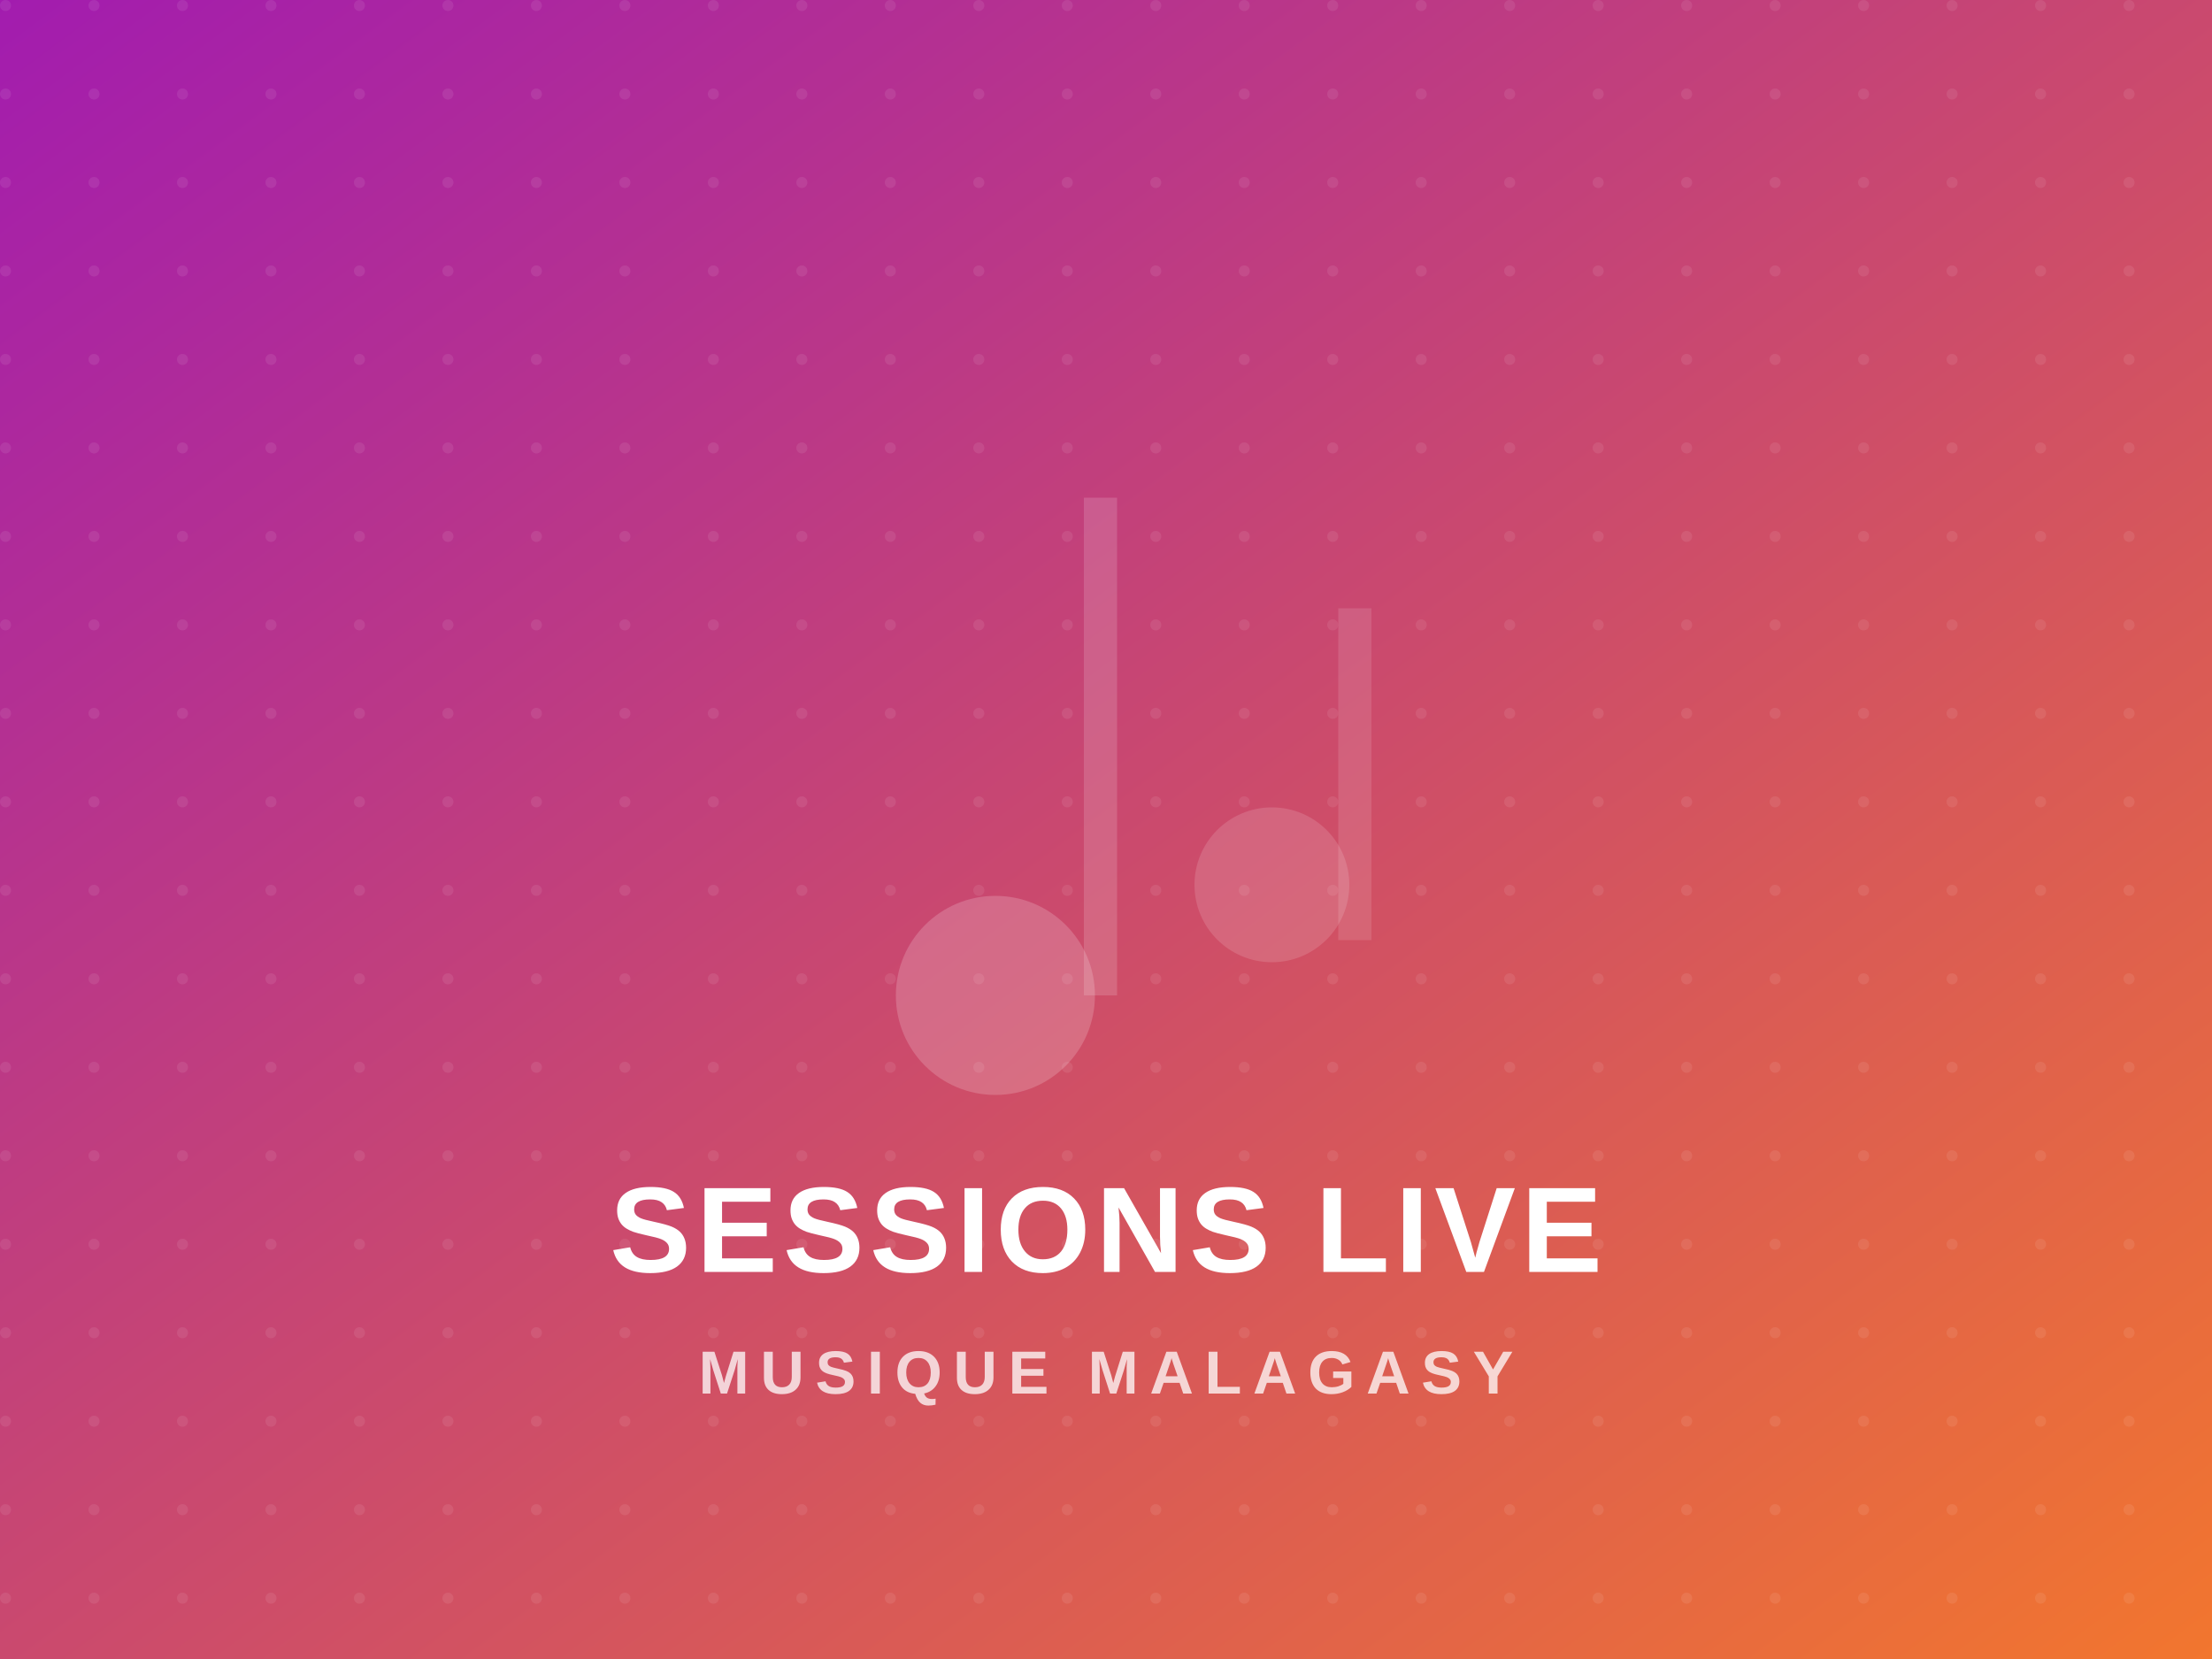
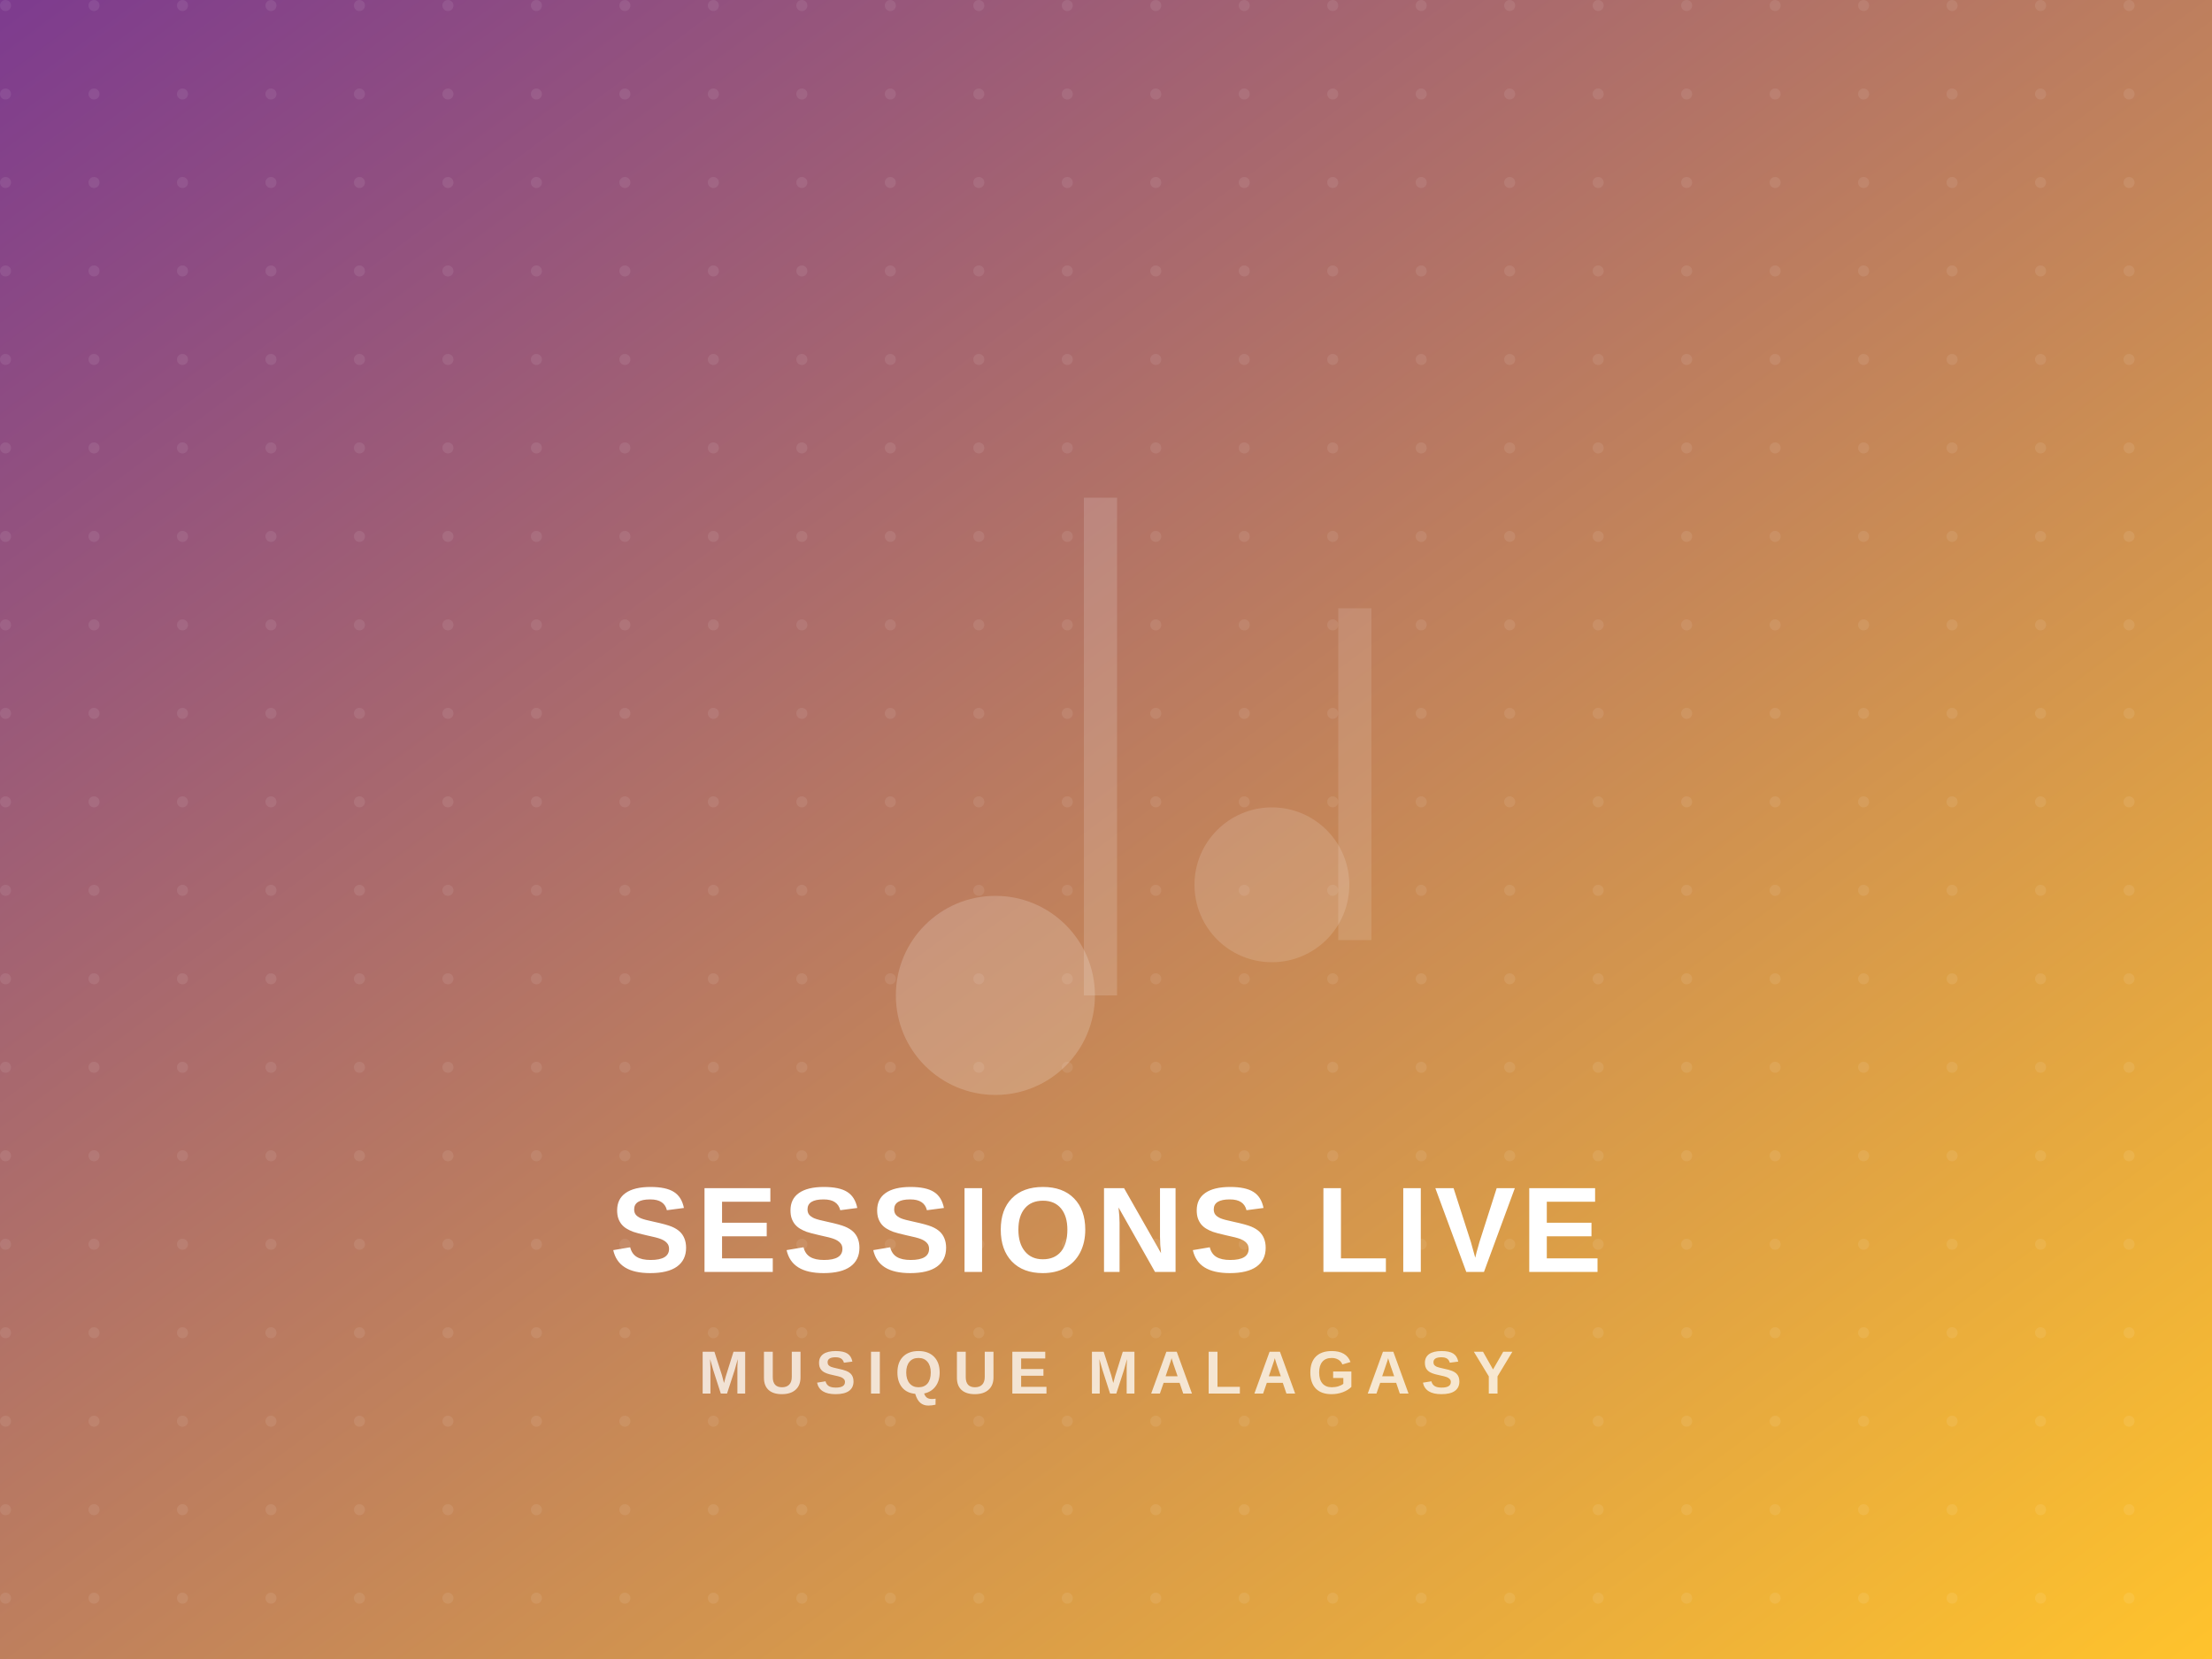
<svg xmlns="http://www.w3.org/2000/svg" width="800" height="600" viewBox="0 0 400 300">
  <defs>
    <linearGradient id="g" x1="0%" y1="0%" x2="100%" y2="100%">
-       <stop offset="0%" stop-color="#a21caf" />
-       <stop offset="100%" stop-color="#f2762e" />
+       <stop offset="0%" stop-color="#7D3B8F" />
+       <stop offset="100%" stop-color="#FFC32C" />
    </linearGradient>
    <pattern id="dots" width="16" height="16" patternUnits="userSpaceOnUse">
      <circle cx="1" cy="1" r="1" fill="white" opacity="0.08" />
    </pattern>
  </defs>
  <rect width="400" height="300" fill="url(#g)" />
  <rect width="400" height="300" fill="url(#dots)" />
  <circle cx="180" cy="180" r="18" fill="white" opacity="0.18" />
  <circle cx="230" cy="160" r="14" fill="white" opacity="0.14" />
  <rect x="196" y="90" width="6" height="90" fill="white" opacity="0.15" />
  <rect x="242" y="110" width="6" height="60" fill="white" opacity="0.12" />
  <text x="200" y="230" font-family="Arial, sans-serif" font-size="22" font-weight="900" fill="white" text-anchor="middle" letter-spacing="1">SESSIONS LIVE</text>
  <text x="200" y="252" font-family="Arial, sans-serif" font-size="11" font-weight="700" fill="white" fill-opacity="0.75" text-anchor="middle" letter-spacing="2">MUSIQUE MALAGASY</text>
</svg>
